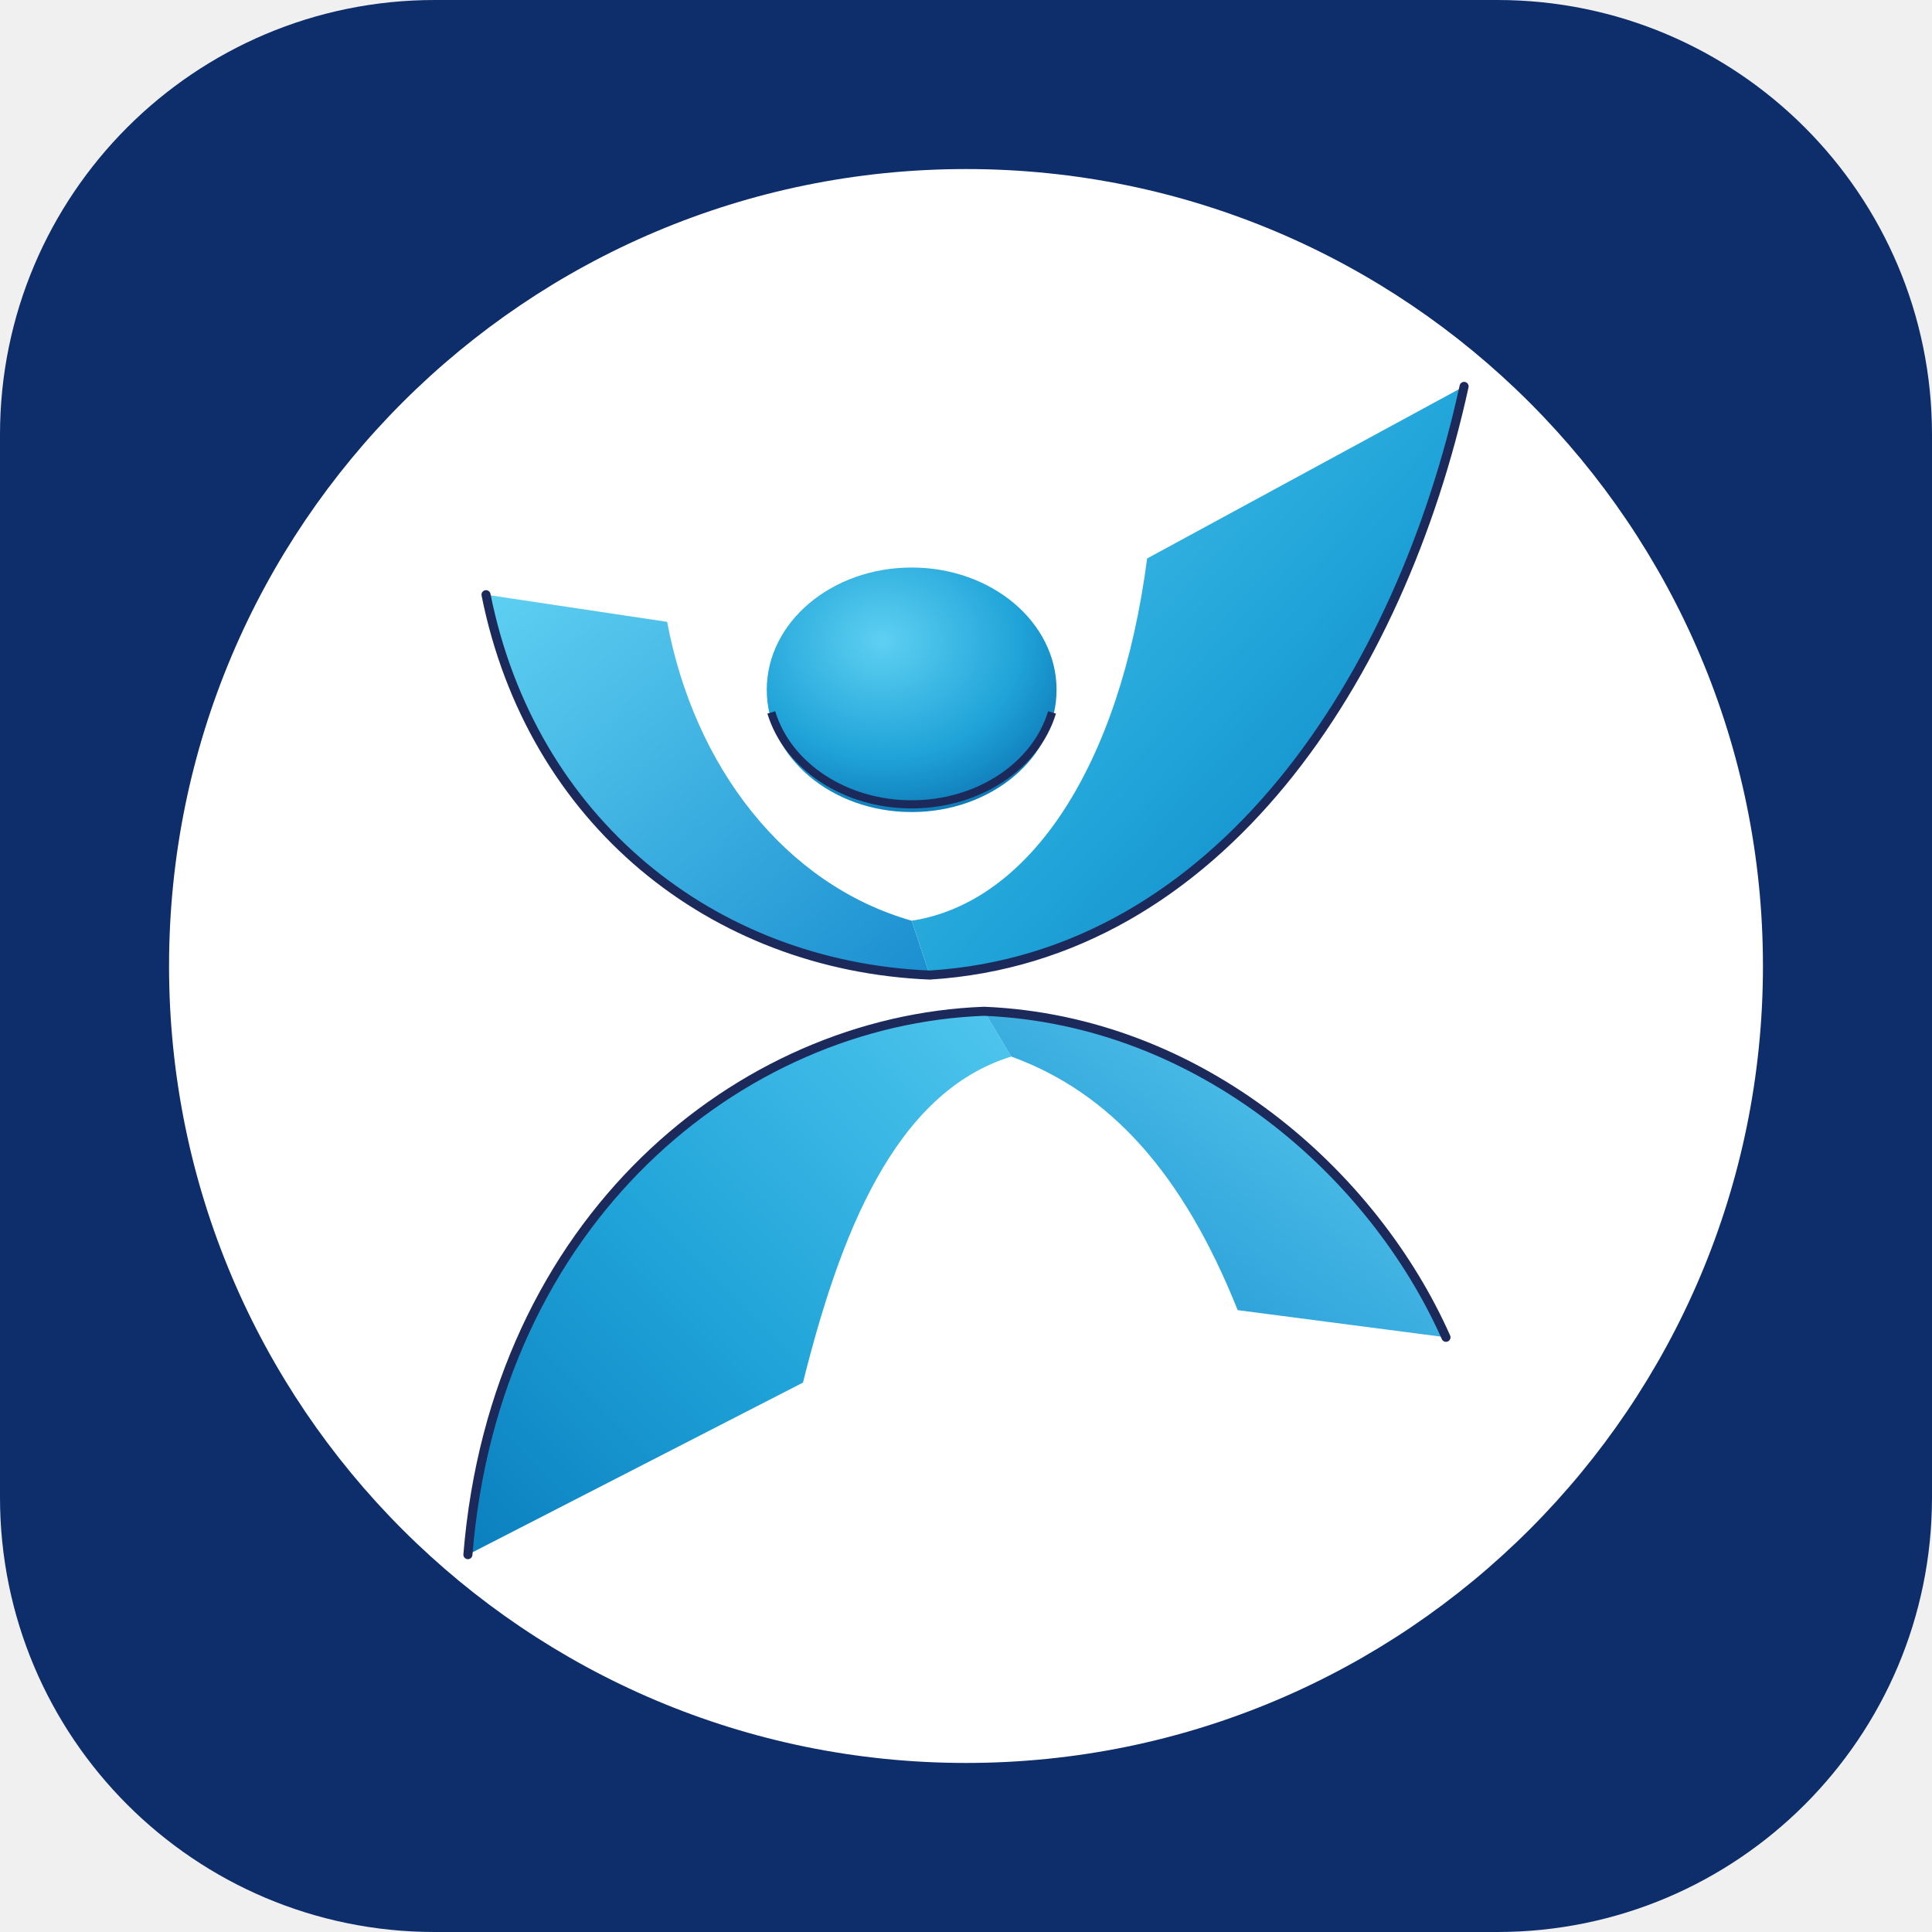
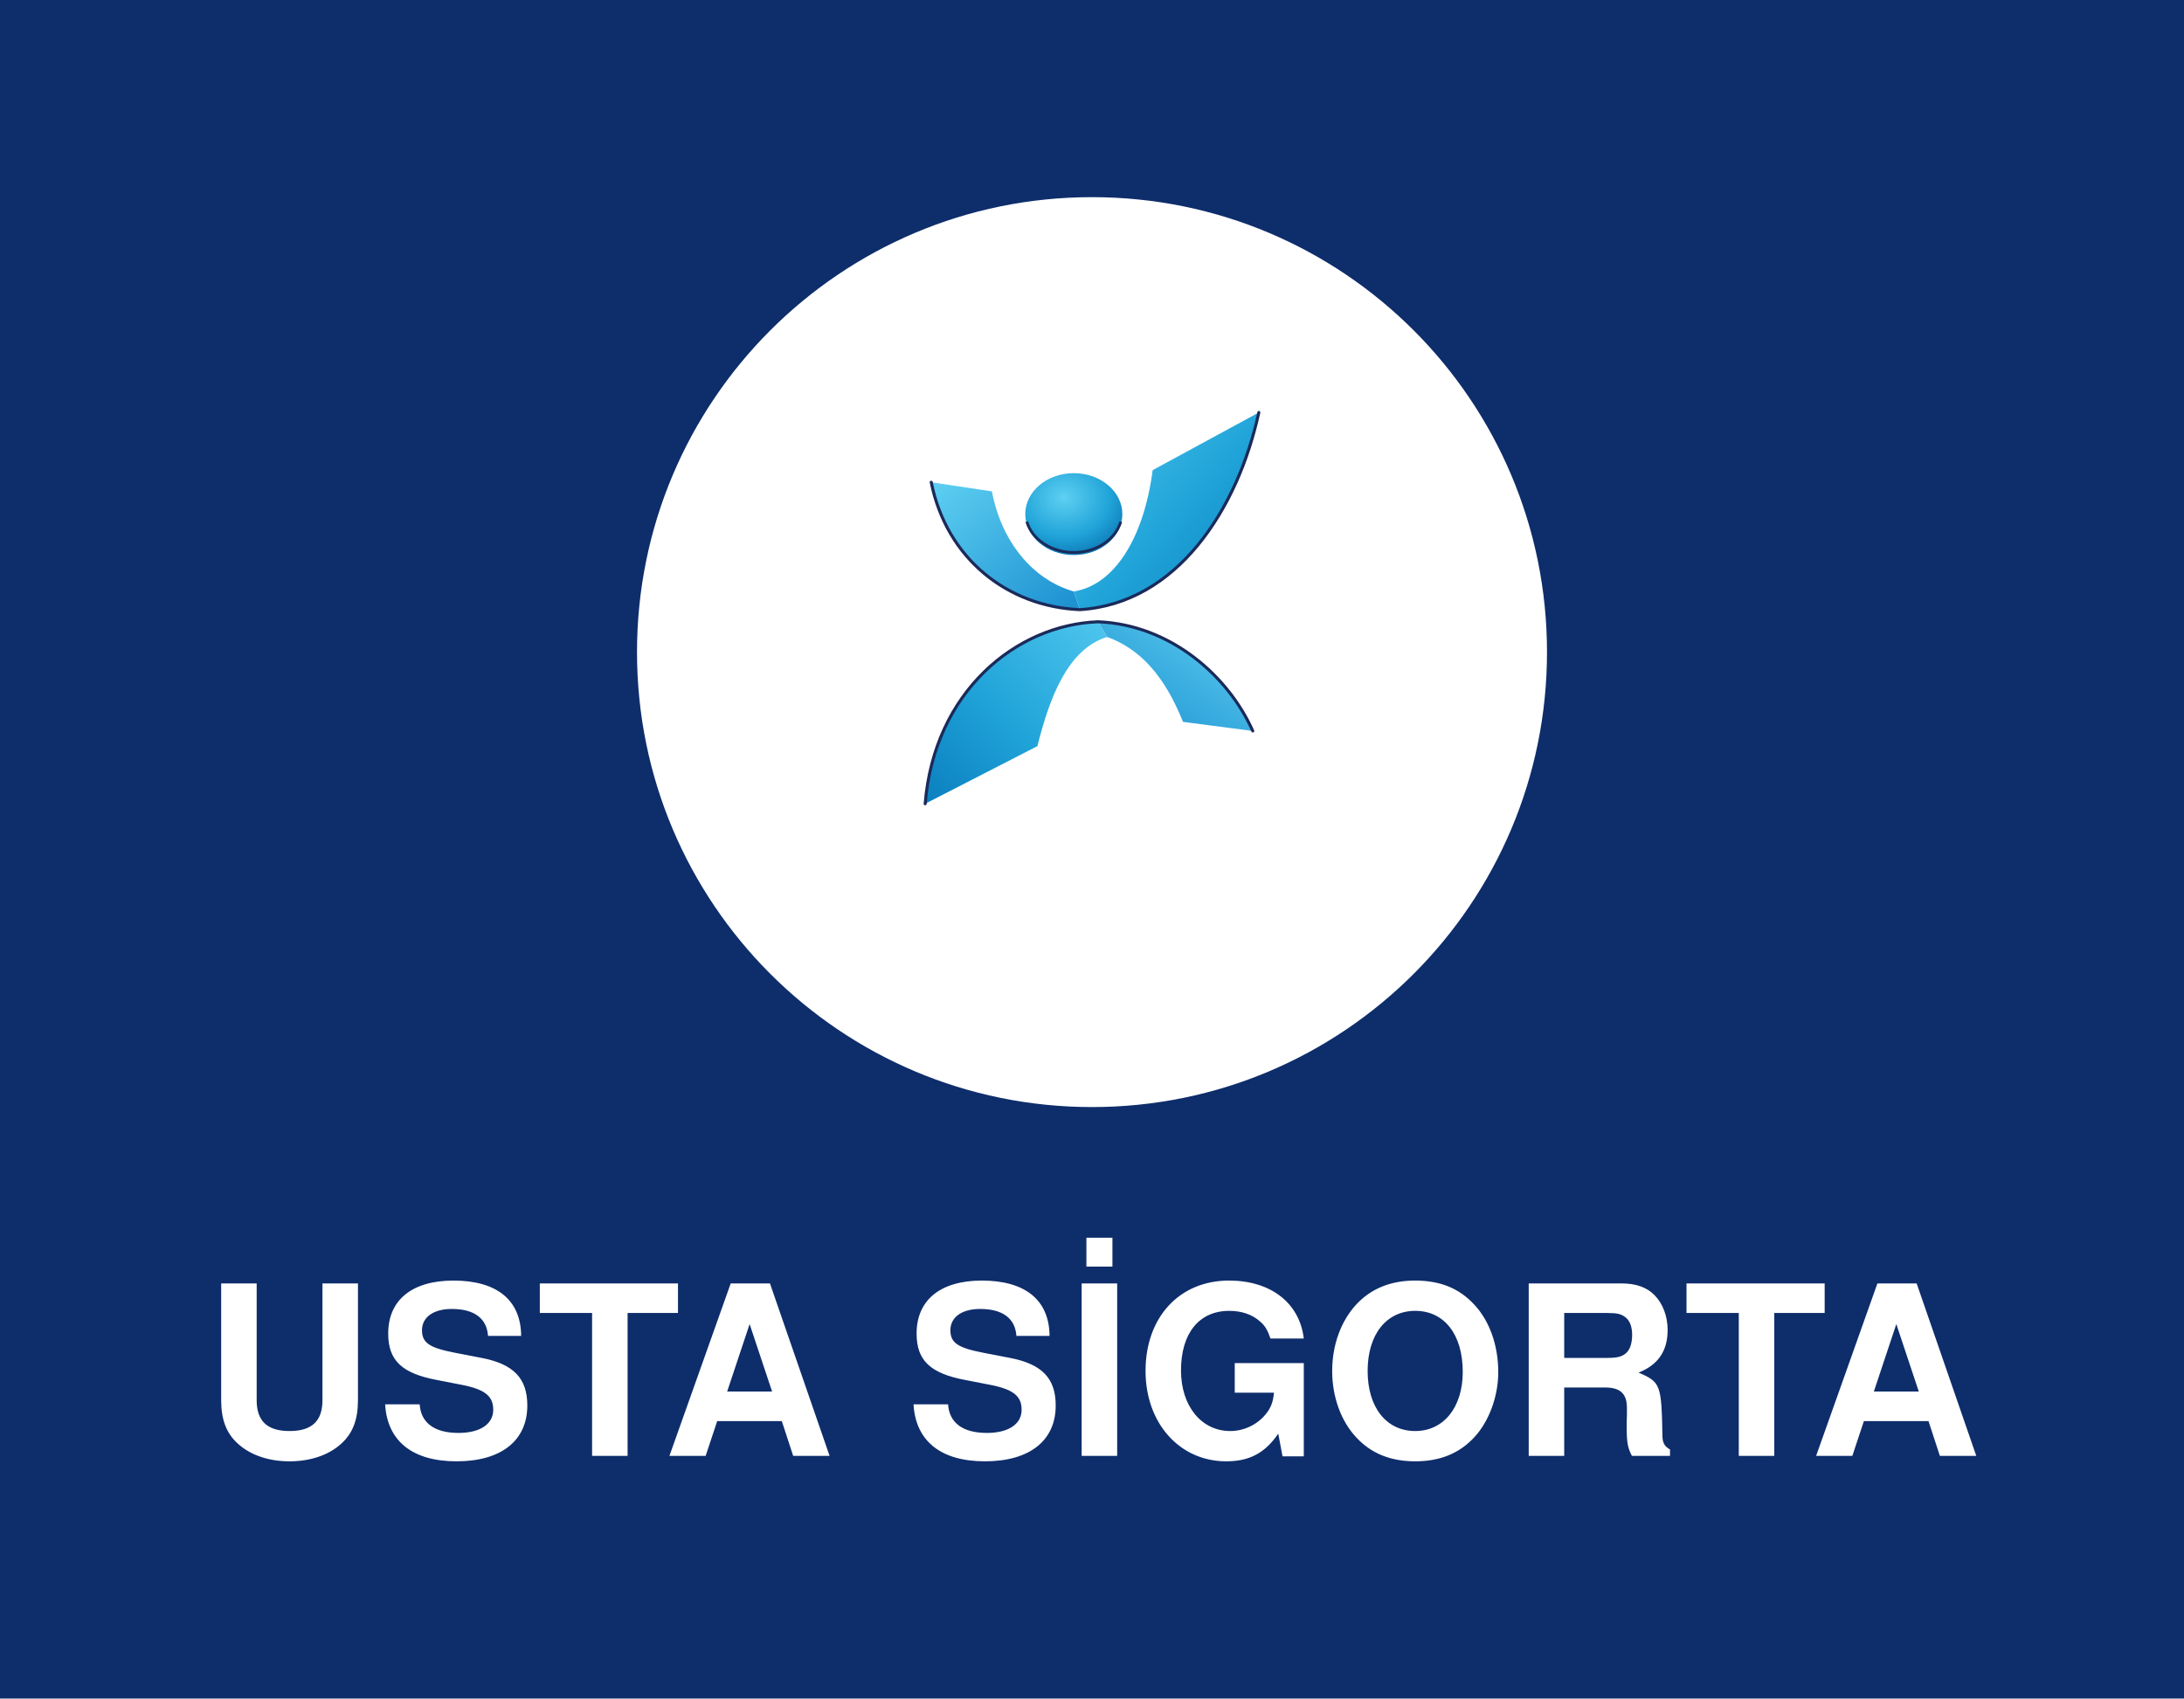
- <svg xmlns="http://www.w3.org/2000/svg" viewBox="0 0 160 160" width="160" height="160">
+ <svg xmlns="http://www.w3.org/2000/svg" viewBox="0 0 720 560" width="720" height="560">
  <defs>
    <linearGradient id="b1" x1="0" y1="0" x2="1" y2="1">
      <stop offset="0" stop-color="#4FC6EE" />
      <stop offset=".55" stop-color="#1FA3D8" />
      <stop offset="1" stop-color="#0B7FBF" />
    </linearGradient>
    <linearGradient id="b2" x1="1" y1="0" x2="0" y2="1">
      <stop offset="0" stop-color="#4FC6EE" />
      <stop offset=".55" stop-color="#1FA3D8" />
      <stop offset="1" stop-color="#0B7FBF" />
    </linearGradient>
    <linearGradient id="p1" x1="0" y1="0" x2="1" y2="1">
      <stop offset="0" stop-color="#5ED0F2" />
      <stop offset="1" stop-color="#1B8FD0" />
    </linearGradient>
    <linearGradient id="p2" x1="1" y1="0" x2="0" y2="1">
      <stop offset="0" stop-color="#5ED0F2" />
      <stop offset="1" stop-color="#1B8FD0" />
    </linearGradient>
    <radialGradient id="h" cx=".4" cy=".3" r=".8">
      <stop offset="0" stop-color="#5ED0F2" />
      <stop offset=".6" stop-color="#1FA3D8" />
      <stop offset="1" stop-color="#0A6FAE" />
    </radialGradient>
  </defs>
-   <rect width="160" height="160" rx="36" fill="#0E2D6B" />
-   <circle cx="80" cy="80" r="66" fill="#FFFFFF" />
-   <g transform="translate(35 26) scale(0.75)">
+   <rect width="720" height="560" fill="#0E2D6B" />
+   <circle cx="360" cy="215" r="150" fill="#FFFFFF" />
+   <g transform="translate(300 128) scale(1)">
    <path d="M7 31 C12 56 32 72 56 73 L54 67 C40 63 30 50 27 34 Z" fill="url(#p1)" />
    <path d="M56 73 C88 71 110 38 115 8 L80 27 C77 50 67 65 54 67 Z" fill="url(#b1)" />
    <path d="M7 31 C12 56 32 72 56 73 C88 71 108 40 115 8" fill="none" stroke="#1B2A5A" stroke-width="1" stroke-linecap="round" />
    <path d="M5 137 C8 100 35 78 62 77 L65 82 C52 86 46 102 42 118 Z" fill="url(#b2)" />
    <path d="M62 77 C86 78 105 95 113 113 L90 110 C84 95 76 86 65 82 Z" fill="url(#p2)" />
    <path d="M5 137 C8 100 35 78 62 77 C86 78 105 95 113 113" fill="none" stroke="#1B2A5A" stroke-width="1" stroke-linecap="round" />
    <ellipse cx="54" cy="41.5" rx="16" ry="13.5" fill="url(#h)" />
    <path d="M38.5 44 A16 13.5 0 0 0 69.5 44" fill="none" stroke="#1B2A5A" stroke-width="0.9" />
  </g>
+   <text font-family="PJS, 'Plus Jakarta Sans', 'Segoe UI', Helvetica, Arial, sans-serif" font-weight="800" x="360" y="480" text-anchor="middle" font-size="78" fill="#FFFFFF" letter-spacing="1">USTA SİGORTA</text>
</svg>
